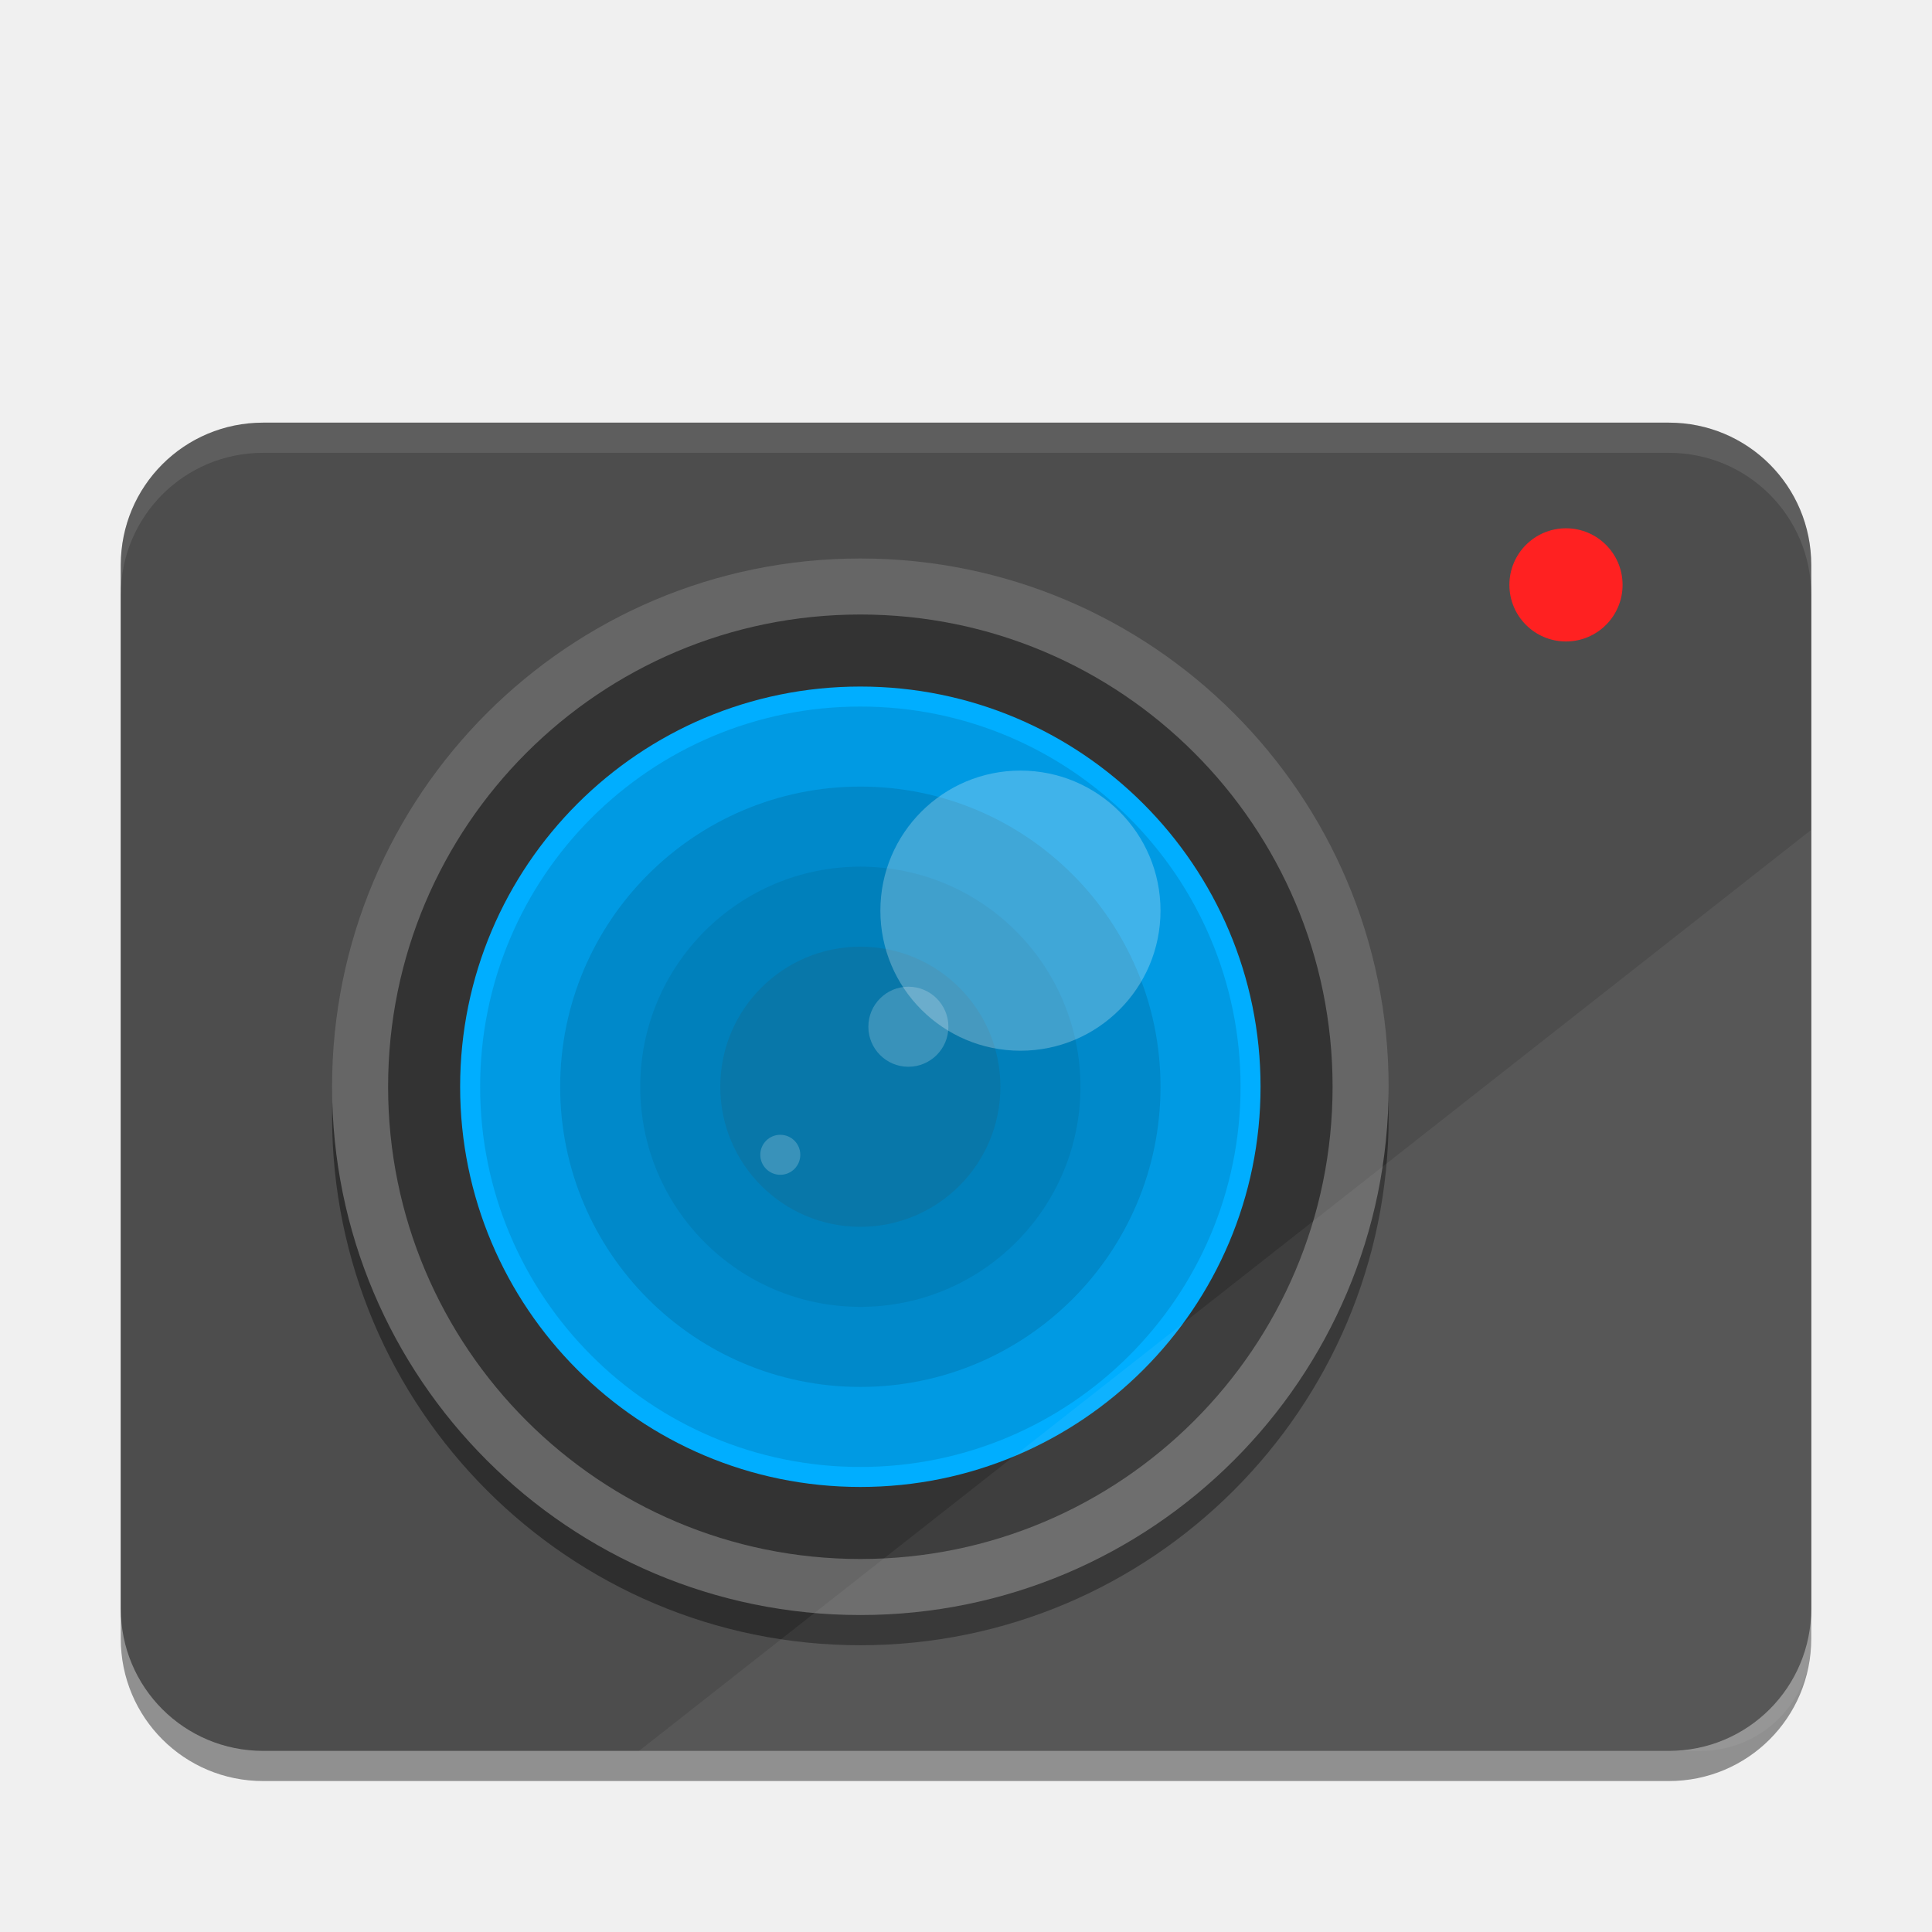
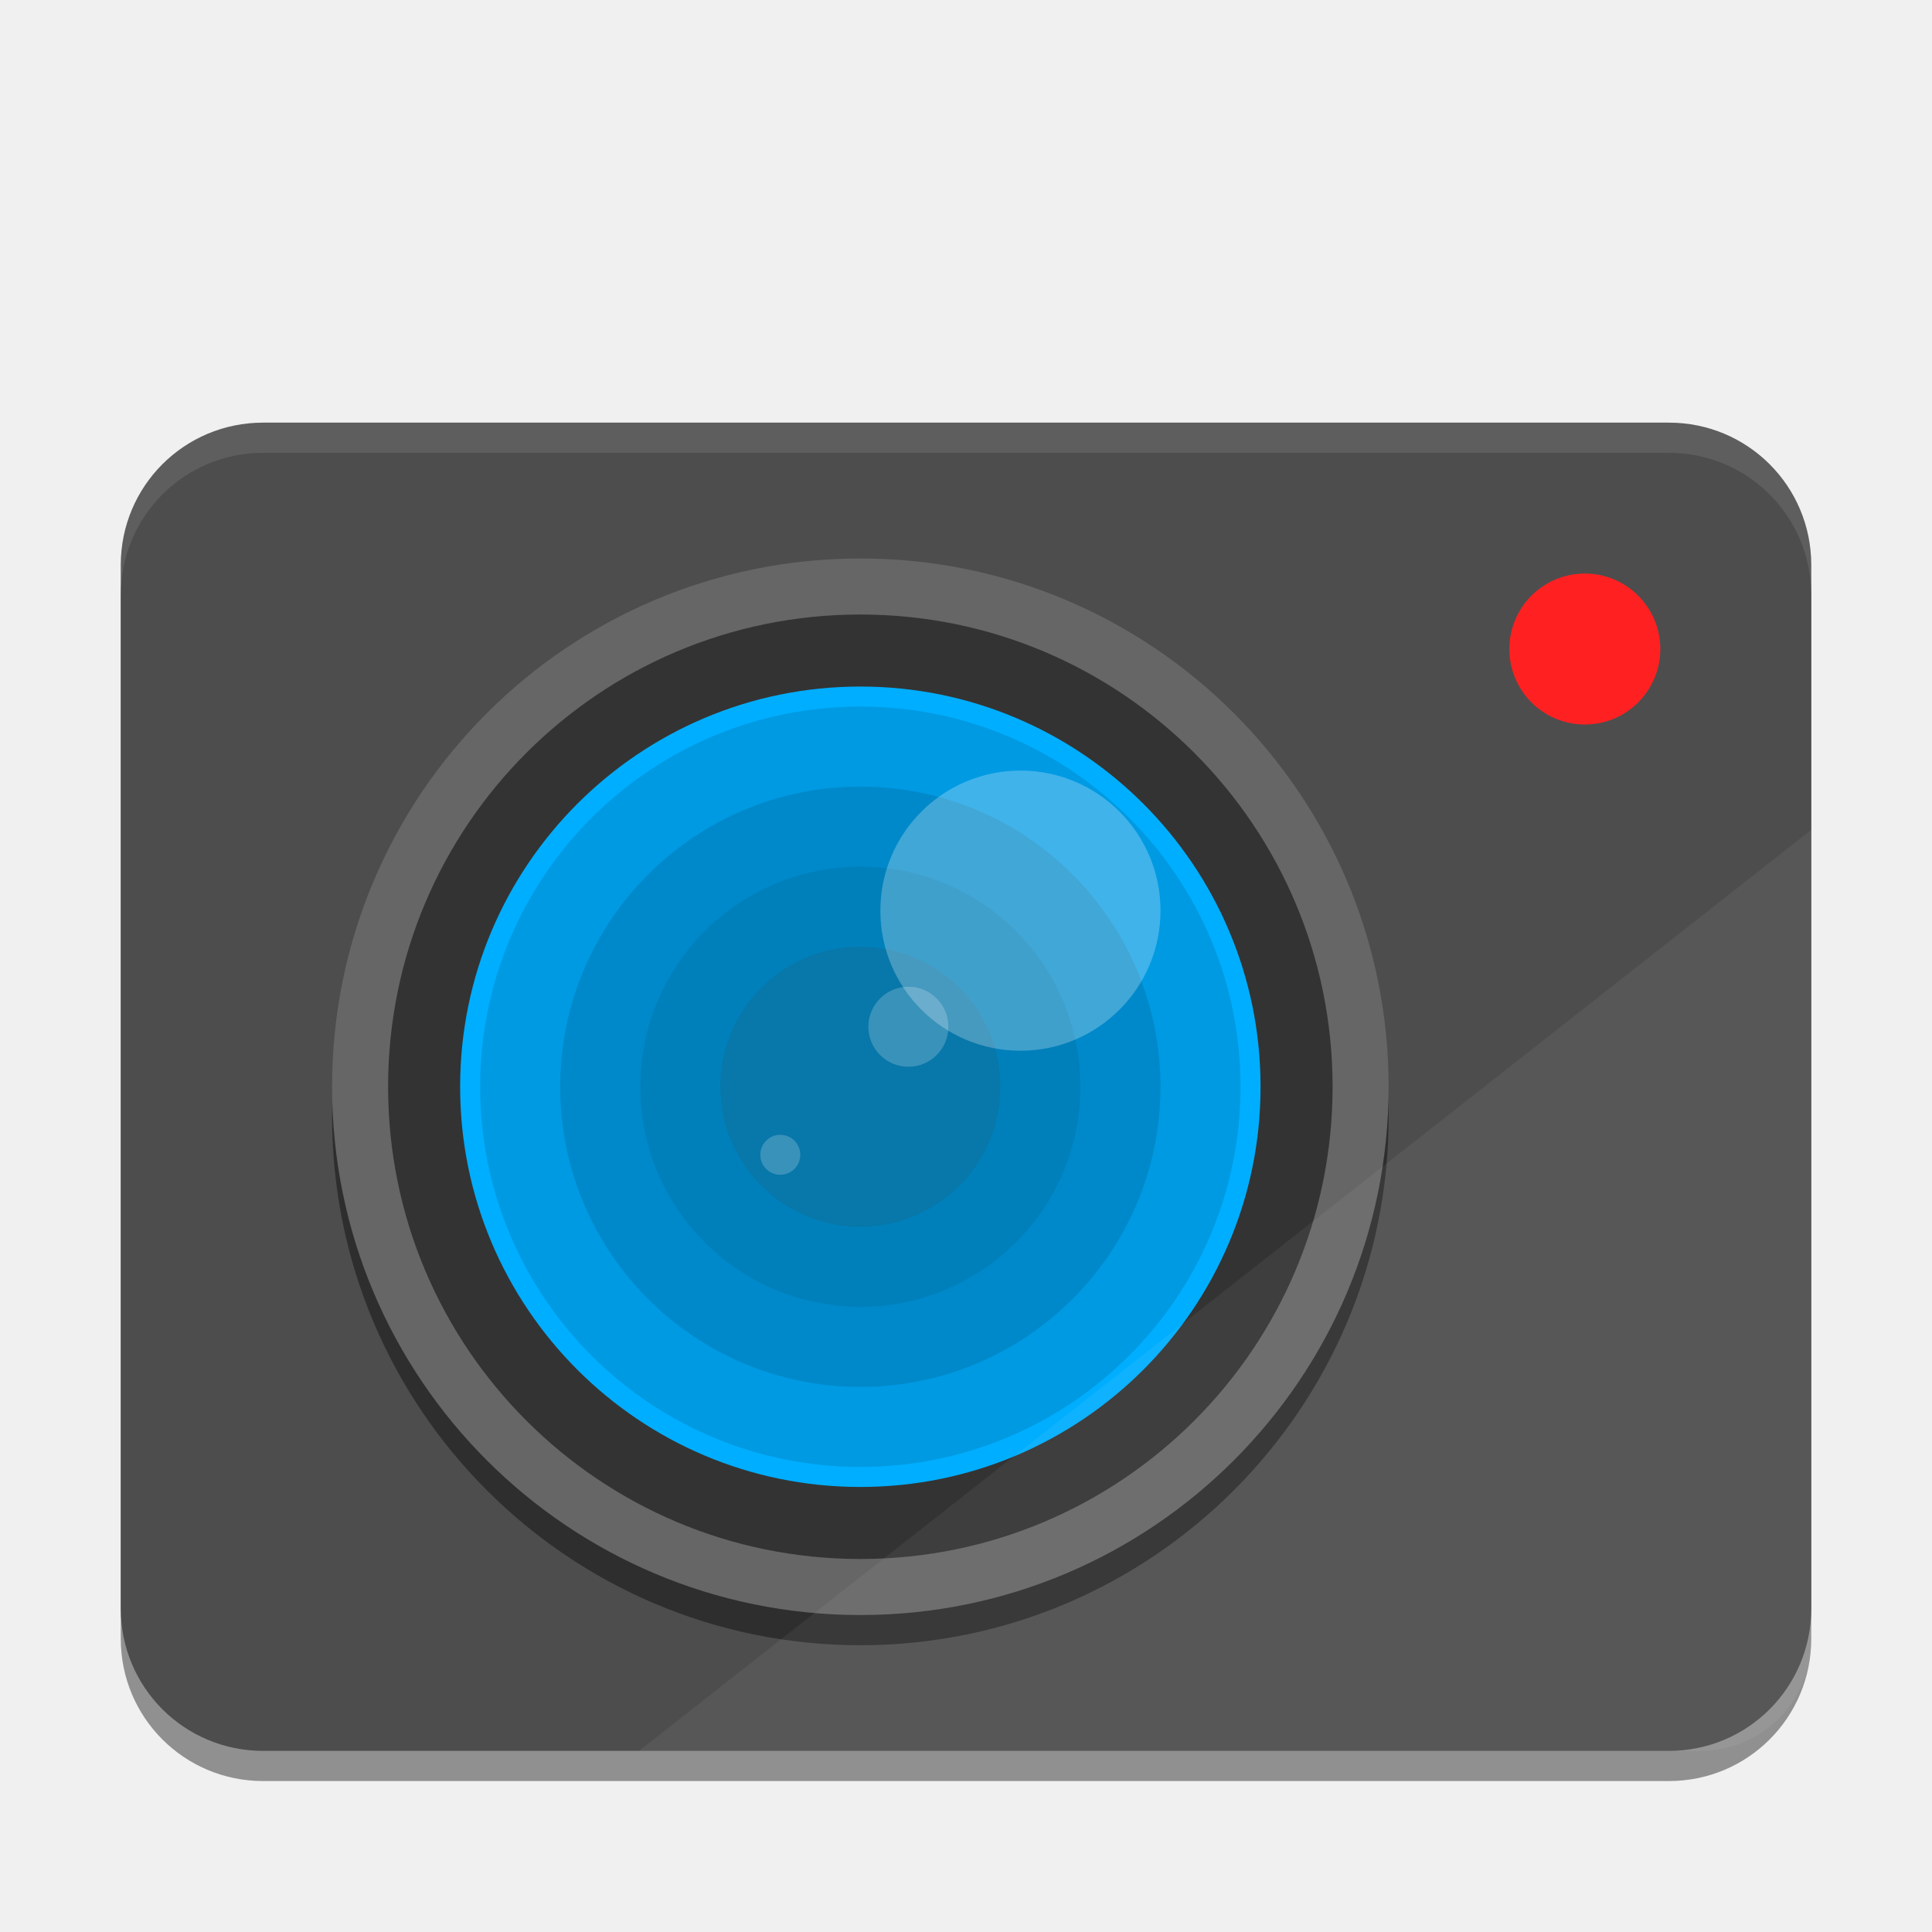
<svg xmlns="http://www.w3.org/2000/svg" id="svg8" version="1.1" viewBox="0 0 67.733 67.733" height="256" width="256">
  <defs id="defs2" />
  <g id="layer1" style="display:inline">
    <g id="layer10" style="display:inline;opacity:0.4">
      <path id="path1156" style="display:inline;fill:#000000;fill-opacity:1;stroke-width:0.025;stroke-miterlimit:4;stroke-dasharray:none;paint-order:stroke fill markers" d="m 9.226,15.875 c -2.766,0 -4.992,2.227 -4.992,4.992 v 11.941 12.7 11.941 c 0,2.766 2.227,4.992 4.992,4.992 H 58.508 c 2.766,0 4.992,-2.227 4.992,-4.992 v -11.941 -12.7 -11.941 c 0,-2.766 -2.227,-4.992 -4.992,-4.992 z" />
    </g>
    <g style="display:inline" id="g1174">
      <path id="rect1168" style="display:inline;fill:#4d4d4d;fill-opacity:1;stroke-width:0.025;stroke-miterlimit:4;stroke-dasharray:none;paint-order:stroke fill markers" d="m 9.226,14.817 c -2.766,0 -4.992,2.227 -4.992,4.992 V 31.75 44.45 56.391 c 0,2.766 2.227,4.992 4.992,4.992 H 58.508 c 2.766,0 4.992,-2.227 4.992,-4.992 V 44.45 31.75 19.809 c 0,-2.766 -2.227,-4.992 -4.992,-4.992 z" />
    </g>
    <g id="layer2" style="opacity:0.1">
      <path id="path1159" style="display:inline;fill:#ffffff;fill-opacity:1;stroke-width:0.025;stroke-miterlimit:4;stroke-dasharray:none;paint-order:stroke fill markers" d="m 9.226,14.817 c -2.766,0 -4.992,2.227 -4.992,4.992 v 1.058 c 0,-2.766 2.227,-4.992 4.992,-4.992 H 58.508 c 2.766,0 4.992,2.227 4.992,4.992 v -1.058 c 0,-2.766 -2.227,-4.992 -4.992,-4.992 z" />
    </g>
  </g>
  <g id="g1156" style="display:inline">
    <path id="path932" style="color:#000000;font-style:normal;font-variant:normal;font-weight:normal;font-stretch:normal;font-size:medium;line-height:normal;font-family:sans-serif;font-variant-ligatures:normal;font-variant-position:normal;font-variant-caps:normal;font-variant-numeric:normal;font-variant-alternates:normal;font-variant-east-asian:normal;font-feature-settings:normal;font-variation-settings:normal;text-indent:0;text-align:start;text-decoration:none;text-decoration-line:none;text-decoration-style:solid;text-decoration-color:#000000;letter-spacing:normal;word-spacing:normal;text-transform:none;writing-mode:lr-tb;direction:ltr;text-orientation:mixed;dominant-baseline:auto;baseline-shift:baseline;text-anchor:start;white-space:normal;shape-padding:0;shape-margin:0;inline-size:0;clip-rule:nonzero;display:inline;overflow:visible;visibility:visible;isolation:auto;mix-blend-mode:normal;color-interpolation:sRGB;color-interpolation-filters:linearRGB;solid-color:#000000;solid-opacity:1;vector-effect:none;fill:#000000;fill-opacity:1;fill-rule:nonzero;stroke:none;stroke-width:7.424;stroke-linecap:round;stroke-linejoin:round;stroke-miterlimit:4;stroke-dasharray:none;stroke-dashoffset:0;stroke-opacity:1;paint-order:markers fill stroke;color-rendering:auto;image-rendering:auto;shape-rendering:auto;text-rendering:auto;enable-background:accumulate;stop-color:#000000;opacity:0.4" d="M 113.998 77.996 C 75.382 77.996 44.004 109.384 44.004 148 C 44.004 186.616 75.382 218.002 113.998 218.002 C 152.614 218.002 184.002 186.616 184.002 148 C 184.002 109.384 152.614 77.996 113.998 77.996 z " transform="scale(0.2645833)" />
-     <circle style="opacity:1;fill:#ff2121;stroke-width:0.062;stroke-linecap:round;stroke-linejoin:round;paint-order:markers fill stroke;fill-opacity:1" id="circle841" cx="54.901" cy="20.505" r="1.984" />
+     <circle style="opacity:1;fill:#ff2121;fill-opacity:1;stroke-width:0.083;stroke-linecap:round;stroke-linejoin:round;paint-order:markers fill stroke" id="circle841" cx="55.562" cy="22.754" r="2.646" />
    <g id="g887" transform="matrix(1.060606,0,0,1.060606,-0.7055552,-2.309093)">
      <g id="g874">
        <circle style="opacity:1;fill:#333333;stroke:#666666;stroke-width:1.852;stroke-linecap:round;stroke-linejoin:round;stroke-miterlimit:4;stroke-dasharray:none;paint-order:markers fill stroke" id="path839" cx="29.104" cy="38.1" r="16.536" />
        <circle style="opacity:1;fill:#00aeff;fill-opacity:1;stroke-width:0.416;stroke-linecap:round;stroke-linejoin:round;stroke-miterlimit:4;stroke-dasharray:none;paint-order:markers fill stroke" id="circle843" cx="29.104" cy="38.1" r="13.229" />
        <circle style="opacity:0.4;fill:#007eb8;fill-opacity:1;stroke-width:0.396;stroke-linecap:round;stroke-linejoin:round;paint-order:markers fill stroke" id="circle845" cx="29.104" cy="38.1" r="12.568" />
        <circle style="opacity:0.6;fill:#007eb8;fill-opacity:0.996;stroke-width:0.312;stroke-linecap:round;stroke-linejoin:round;paint-order:markers fill stroke" id="circle847" cx="29.104" cy="38.1" r="9.922" />
        <circle style="opacity:0.8;fill:#007eb8;fill-opacity:1;stroke-width:0.229;stroke-linecap:round;stroke-linejoin:round;paint-order:markers fill stroke" id="circle849" cx="29.104" cy="38.1" r="7.276" />
        <circle style="opacity:1;fill:#0877a9;fill-opacity:1;stroke-width:0.146;stroke-linecap:round;stroke-linejoin:round;paint-order:markers fill stroke" id="circle851" cx="29.104" cy="38.1" r="4.63" />
      </g>
      <g id="g866">
        <circle style="opacity:0.25;fill:#ffffff;fill-opacity:1;stroke-width:0.146;stroke-linecap:round;stroke-linejoin:round;paint-order:markers fill stroke" id="circle853" cx="34.396" cy="32.279" r="4.63" />
        <circle style="opacity:0.2;fill:#ffffff;fill-opacity:1;stroke-width:0.042;stroke-linecap:round;stroke-linejoin:round;paint-order:markers fill stroke" id="circle855" cx="30.692" cy="36.116" r="1.323" />
        <circle style="opacity:0.2;fill:#ffffff;fill-opacity:1;stroke-width:0.021;stroke-linecap:round;stroke-linejoin:round;paint-order:markers fill stroke" id="circle857" cx="26.458" cy="40.349" r="0.661" />
      </g>
    </g>
  </g>
  <g id="layer3" style="display:inline;opacity:0.055">
    <path id="path939" style="display:inline;opacity:1;fill:#ffffff;fill-opacity:1;stroke:none;stroke-width:0.941;stroke-linecap:round;stroke-linejoin:round;stroke-miterlimit:4;stroke-dasharray:none;paint-order:markers fill stroke" d="m 63.5,29.092 -20.549,16.146 -20.549,16.146 h 37.216 c 2.151,0 3.882,-1.732 3.882,-3.882 v -9.285 -9.876 z" />
  </g>
</svg>
